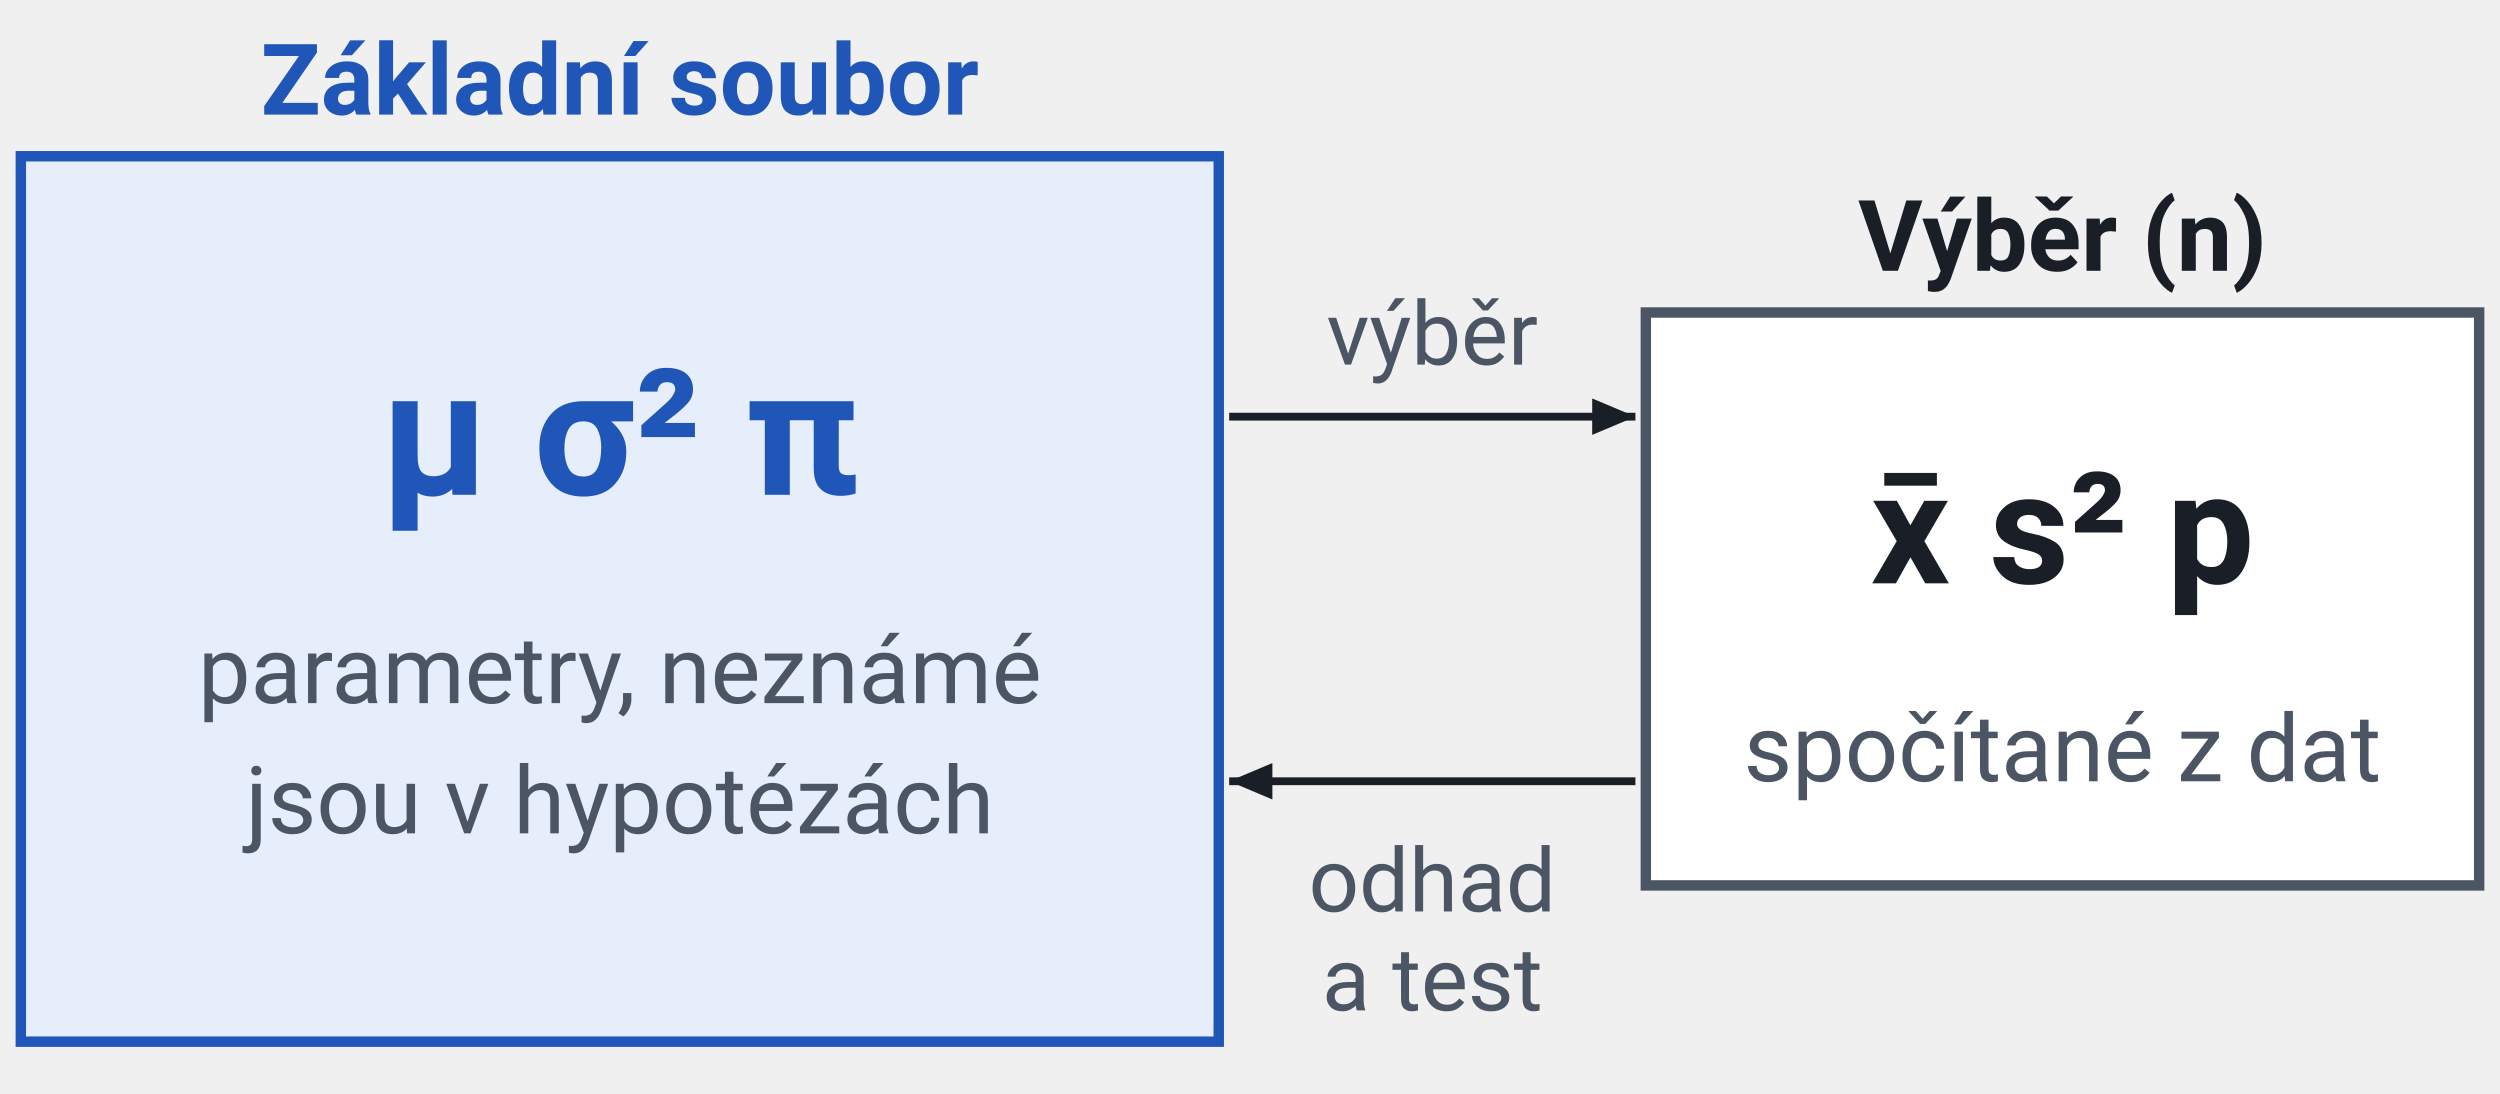
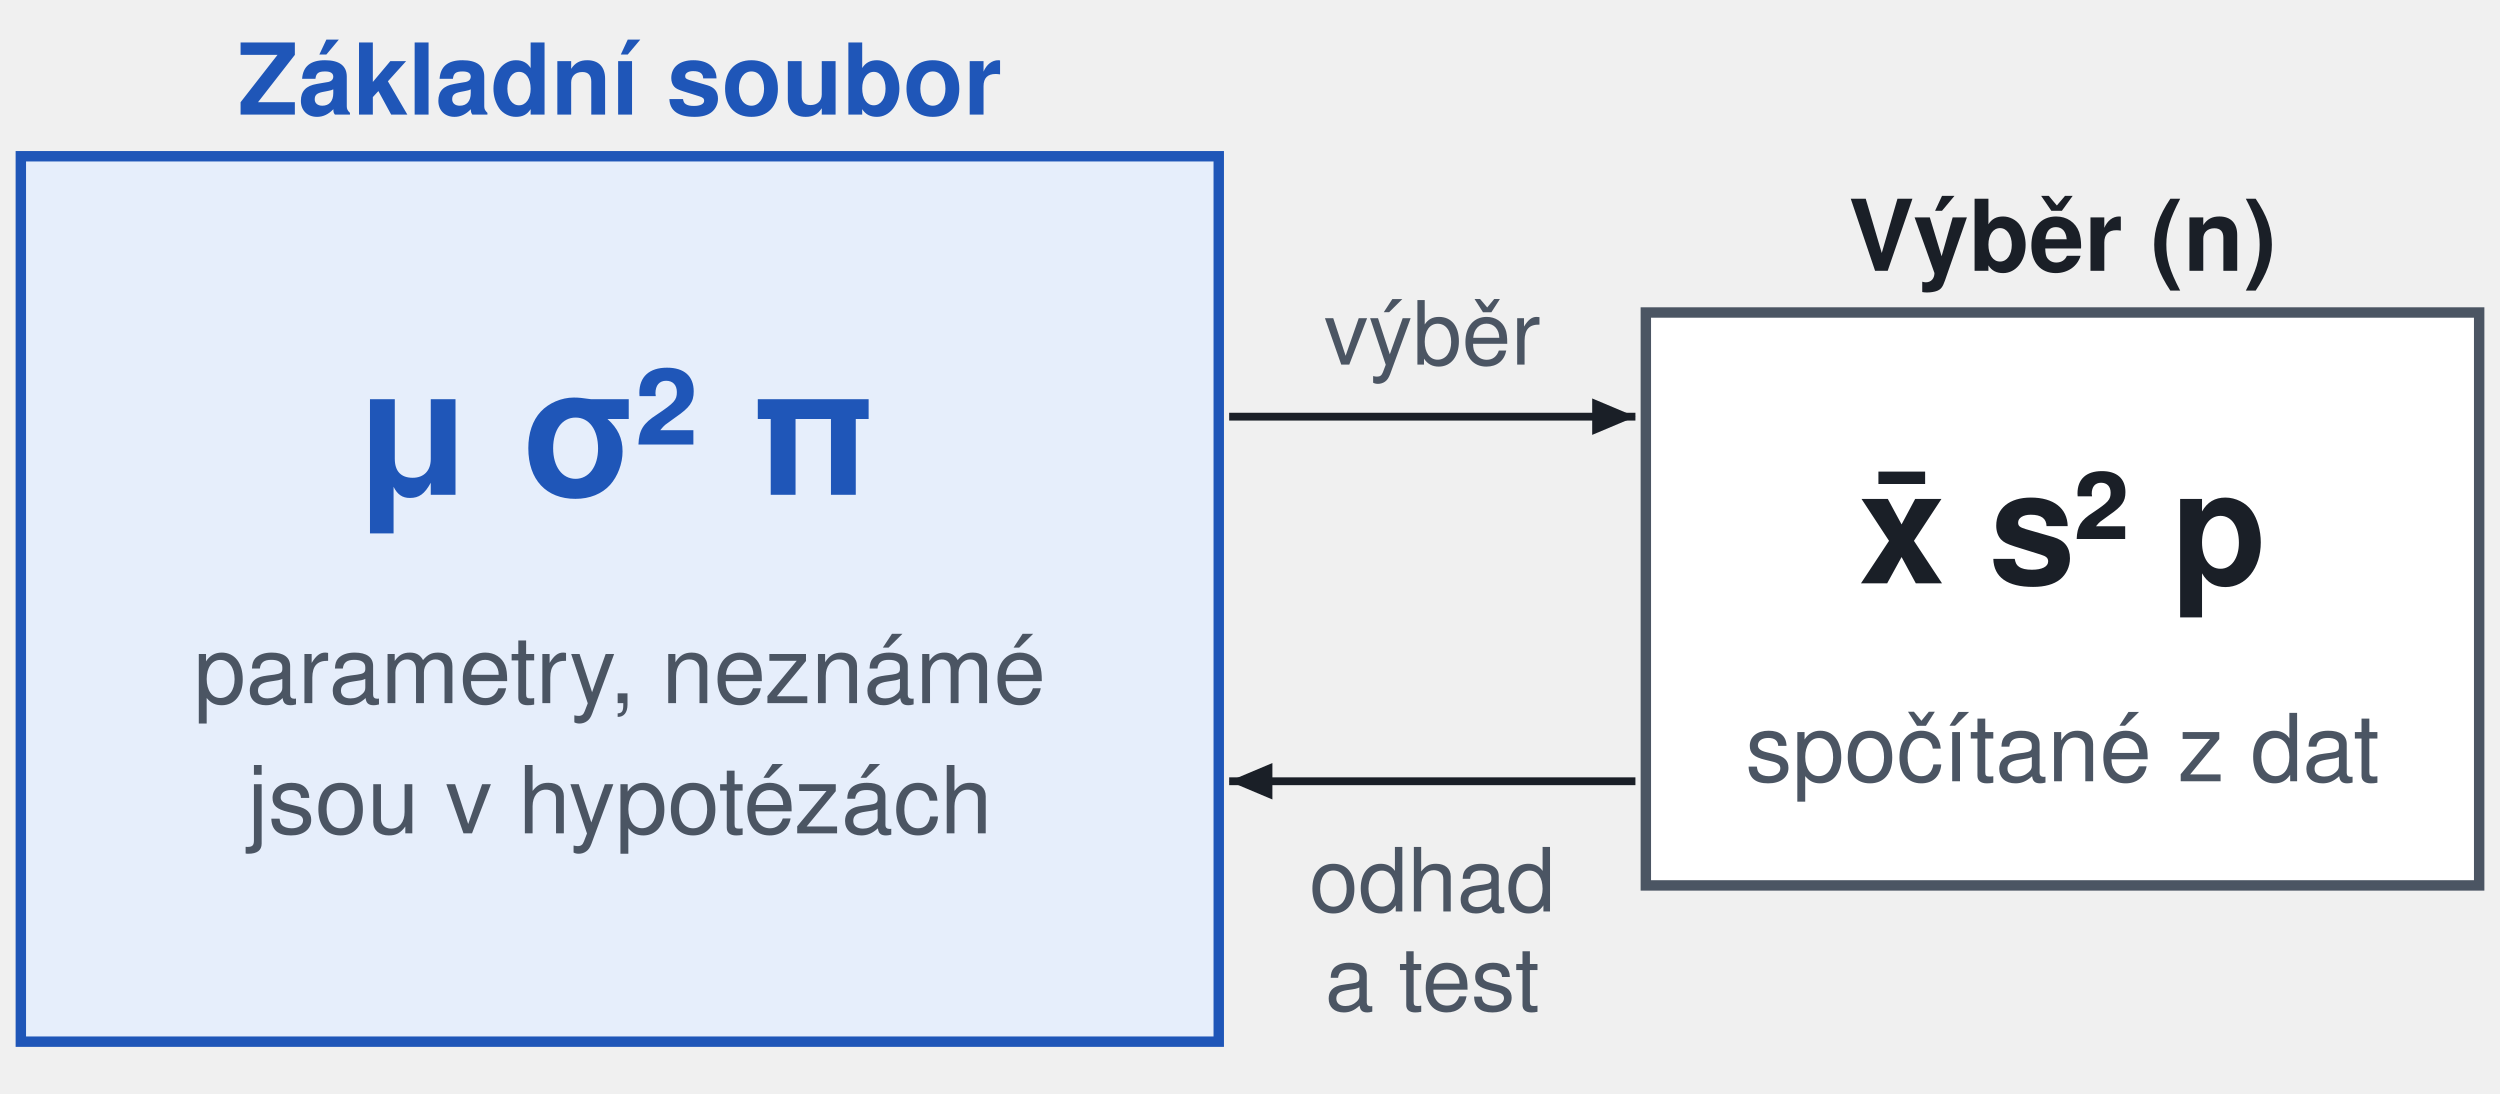
- <svg xmlns="http://www.w3.org/2000/svg" viewBox="0 0 480 210" font-family="system-ui, -apple-system, 'Segoe UI', Roboto, Arial, sans-serif" font-size="19">
+ <svg xmlns="http://www.w3.org/2000/svg" viewBox="0 0 480 210" font-family="'Helvetica Neue', Helvetica, Arial, sans-serif" font-size="19">
  <style>
    .ink { fill: #1a1f27; } .ink2 { fill: #4b5563; } .line { stroke: #1a1f27; } .faint { stroke: #d3d9e2; }
    .keep { fill: #e3f1e6; } .reject { fill: #fbe7e5; stroke: #b3261e; } .rej { fill: #b3261e; } .ok { fill: #1f6b47; }
    .beta { fill: #e6eefb; stroke: #1f56b8; } .acc { fill: #1f56b8; } .accl { stroke: #1f56b8; }
    .box { fill: #ffffff; stroke: #4b5563; } .boxa { fill: #e6eefb; stroke: #1f56b8; } .boxok { fill: #e3f1e6; stroke: #1f6b47; } .boxbad { fill: #fbe7e5; stroke: #b3261e; }
    @media (prefers-color-scheme: dark) {
      .ink { fill: #e9ecf1; } .ink2 { fill: #aab2bf; } .line { stroke: #e9ecf1; } .faint { stroke: #333b47; }
      .keep { fill: #1c3328; } .reject { fill: #3d2220; stroke: #ff9a92; } .rej { fill: #ff9a92; } .ok { fill: #7fd4a5; }
      .beta { fill: #232d3f; stroke: #8db4ff; } .acc { fill: #8db4ff; } .accl { stroke: #8db4ff; }
      .box { fill: #1a1f26; stroke: #aab2bf; } .boxa { fill: #232d3f; stroke: #8db4ff; } .boxok { fill: #1c3328; stroke: #7fd4a5; } .boxbad { fill: #3d2220; stroke: #ff9a92; }
    }
  </style>
  <rect class="boxa" stroke-width="2" x="4" y="30" width="230" height="170" />
  <text class="acc" x="119.0" y="22.0" text-anchor="middle" font-weight="700" font-size="19">Základní soubor</text>
  <text class="acc" x="119.0" y="95.0" text-anchor="middle" font-size="34" font-weight="700">μ  σ²  π</text>
  <text class="ink2" x="119.0" y="135.0" text-anchor="middle" font-size="18">parametry, neznámé</text>
  <text class="ink2" x="119.0" y="160.0" text-anchor="middle" font-size="18">jsou v hypotézách</text>
  <rect class="box" stroke-width="2" x="316" y="60" width="160" height="110" />
  <text class="ink" x="396.0" y="52.0" text-anchor="middle" font-weight="700" font-size="19">Výběr (n)</text>
  <text class="ink" x="396.0" y="112.0" text-anchor="middle" font-size="30" font-weight="700">x̄  s²  p</text>
  <text class="ink2" x="396.0" y="150.0" text-anchor="middle" font-size="18">spočítané z dat</text>
  <line class="line" stroke-width="1.5" x1="236" y1="80" x2="314" y2="80" />
  <path class="ink" d="M314.0,80.0 L305.7,83.5 L305.7,76.5 Z" />
  <text class="ink2" x="275.0" y="70.0" text-anchor="middle" font-size="17">výběr</text>
  <line class="line" stroke-width="1.5" x1="314" y1="150" x2="236" y2="150" />
  <path class="ink" d="M236.0,150.0 L244.3,146.5 L244.3,153.5 Z" />
  <text class="ink2" x="275.0" y="175.0" text-anchor="middle" font-size="17">odhad</text>
  <text class="ink2" x="275.0" y="194.0" text-anchor="middle" font-size="17">a test</text>
</svg>
